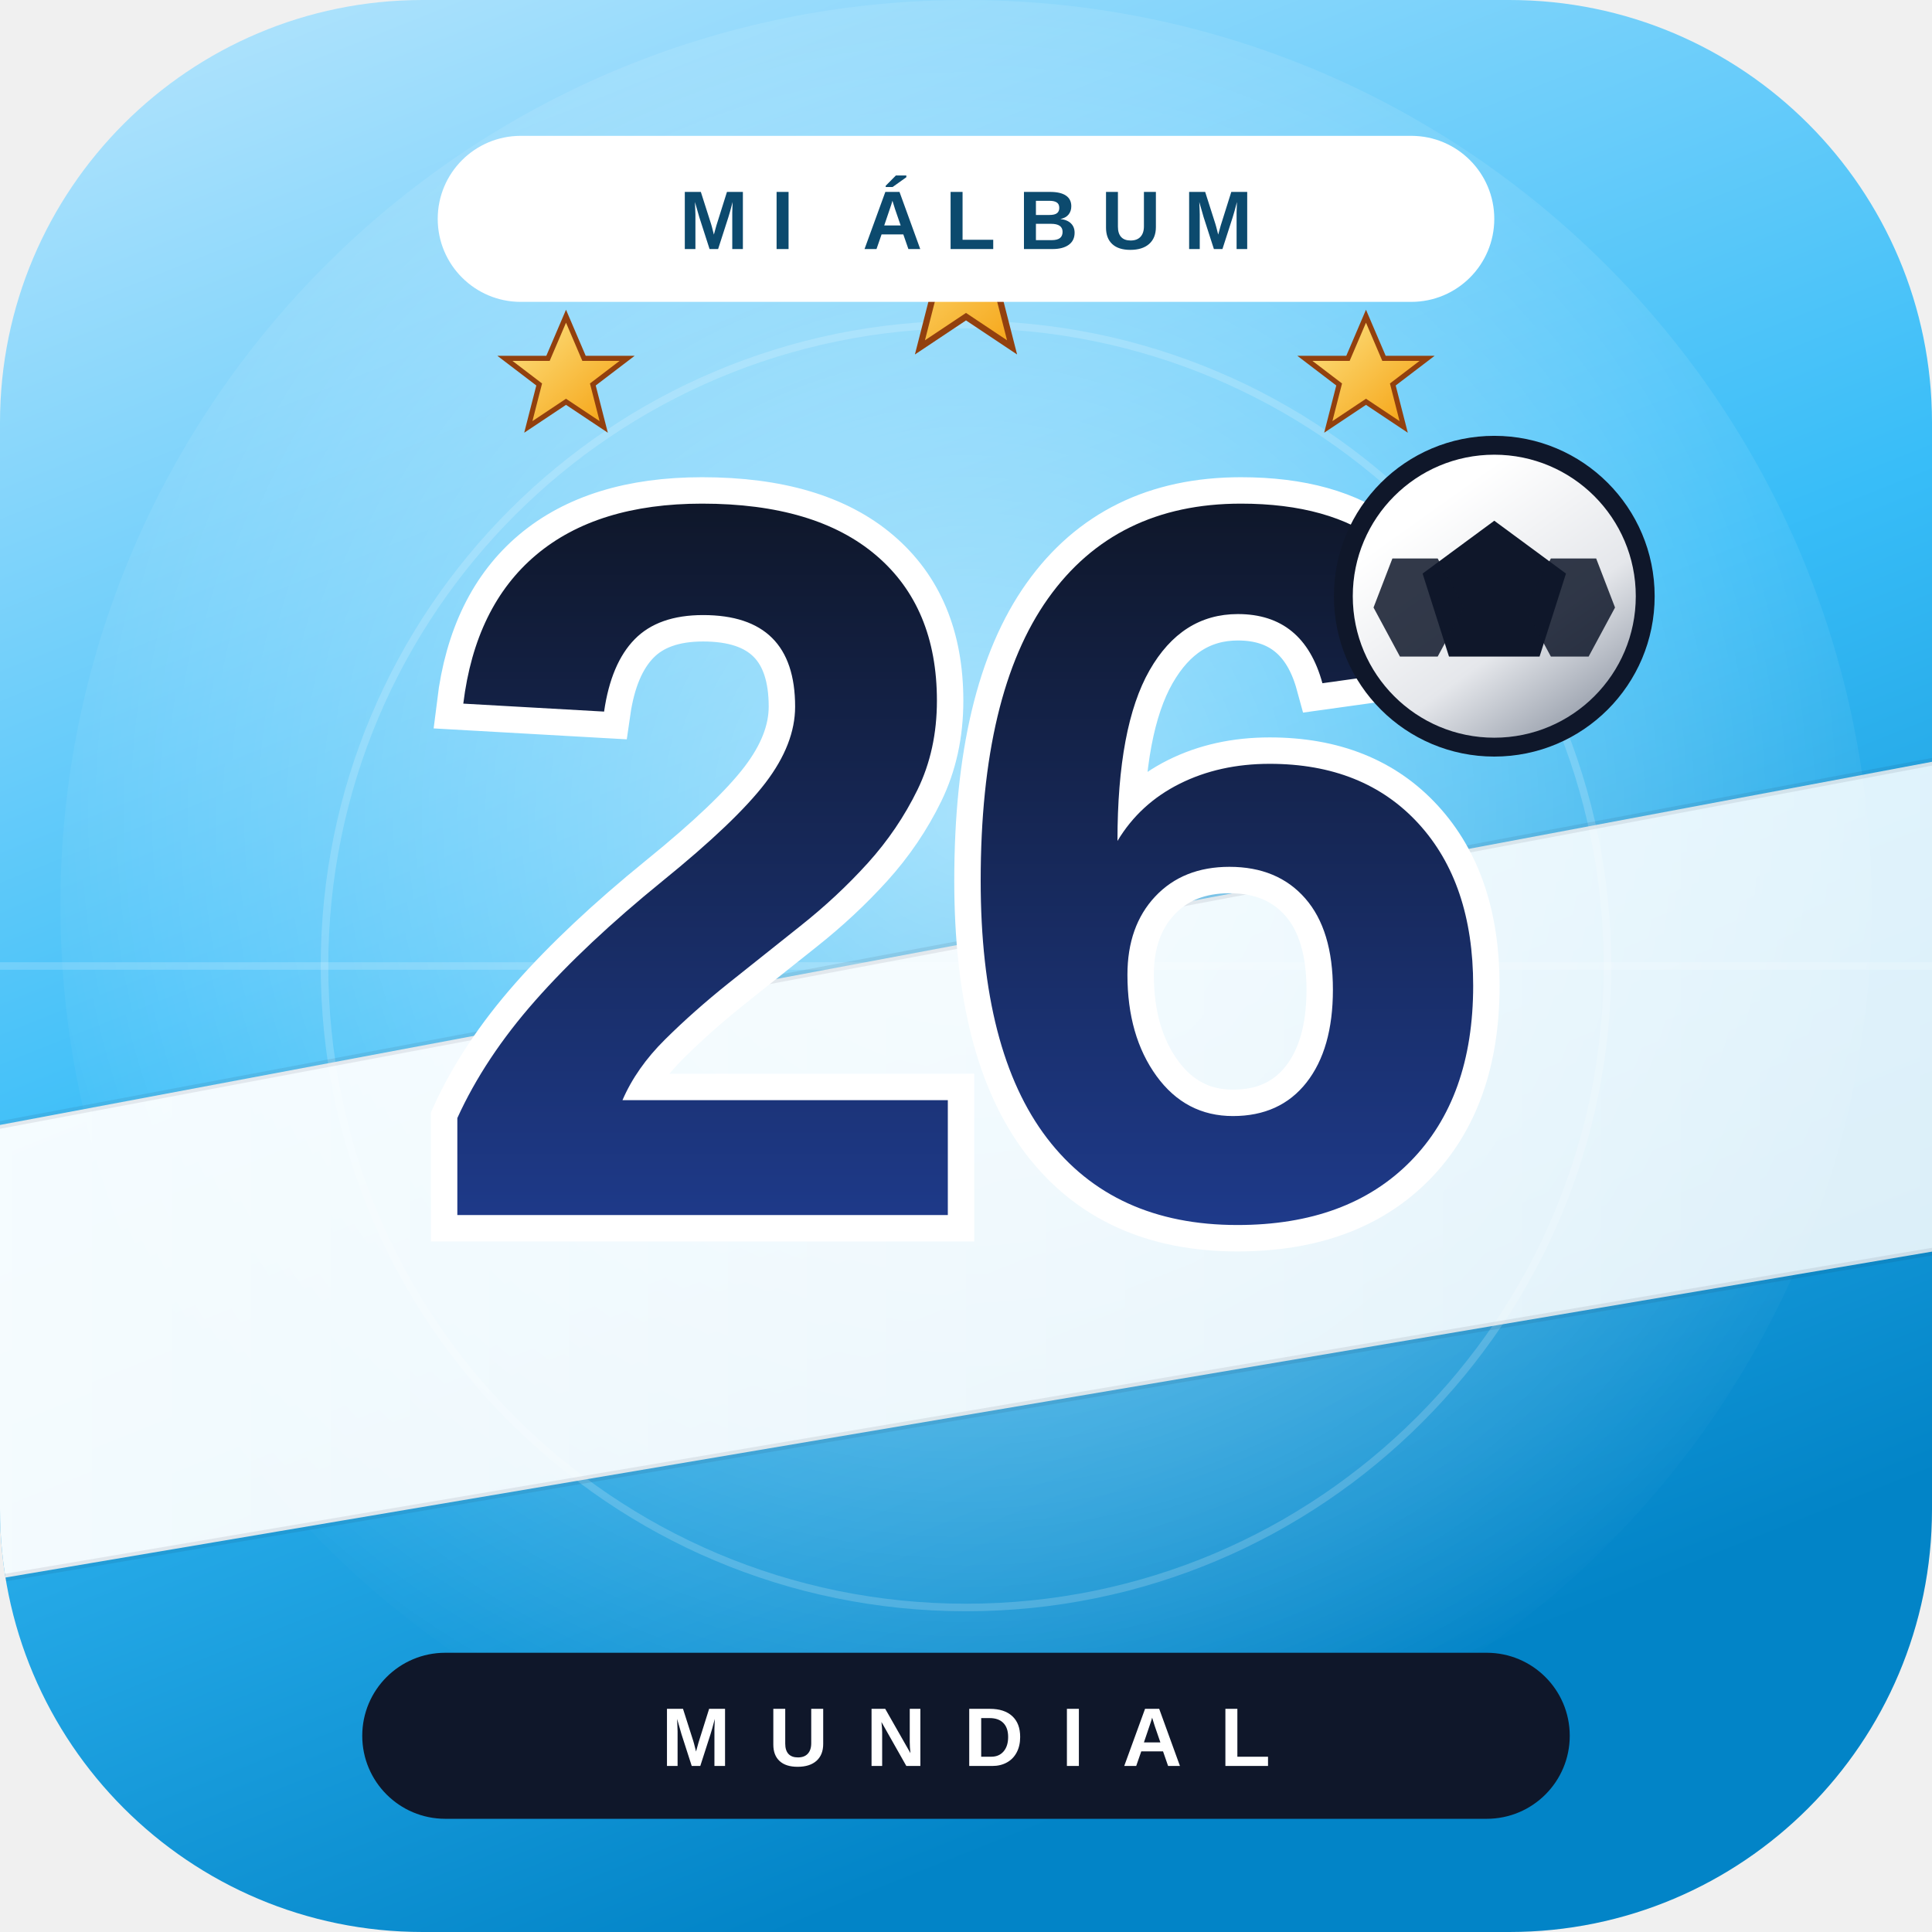
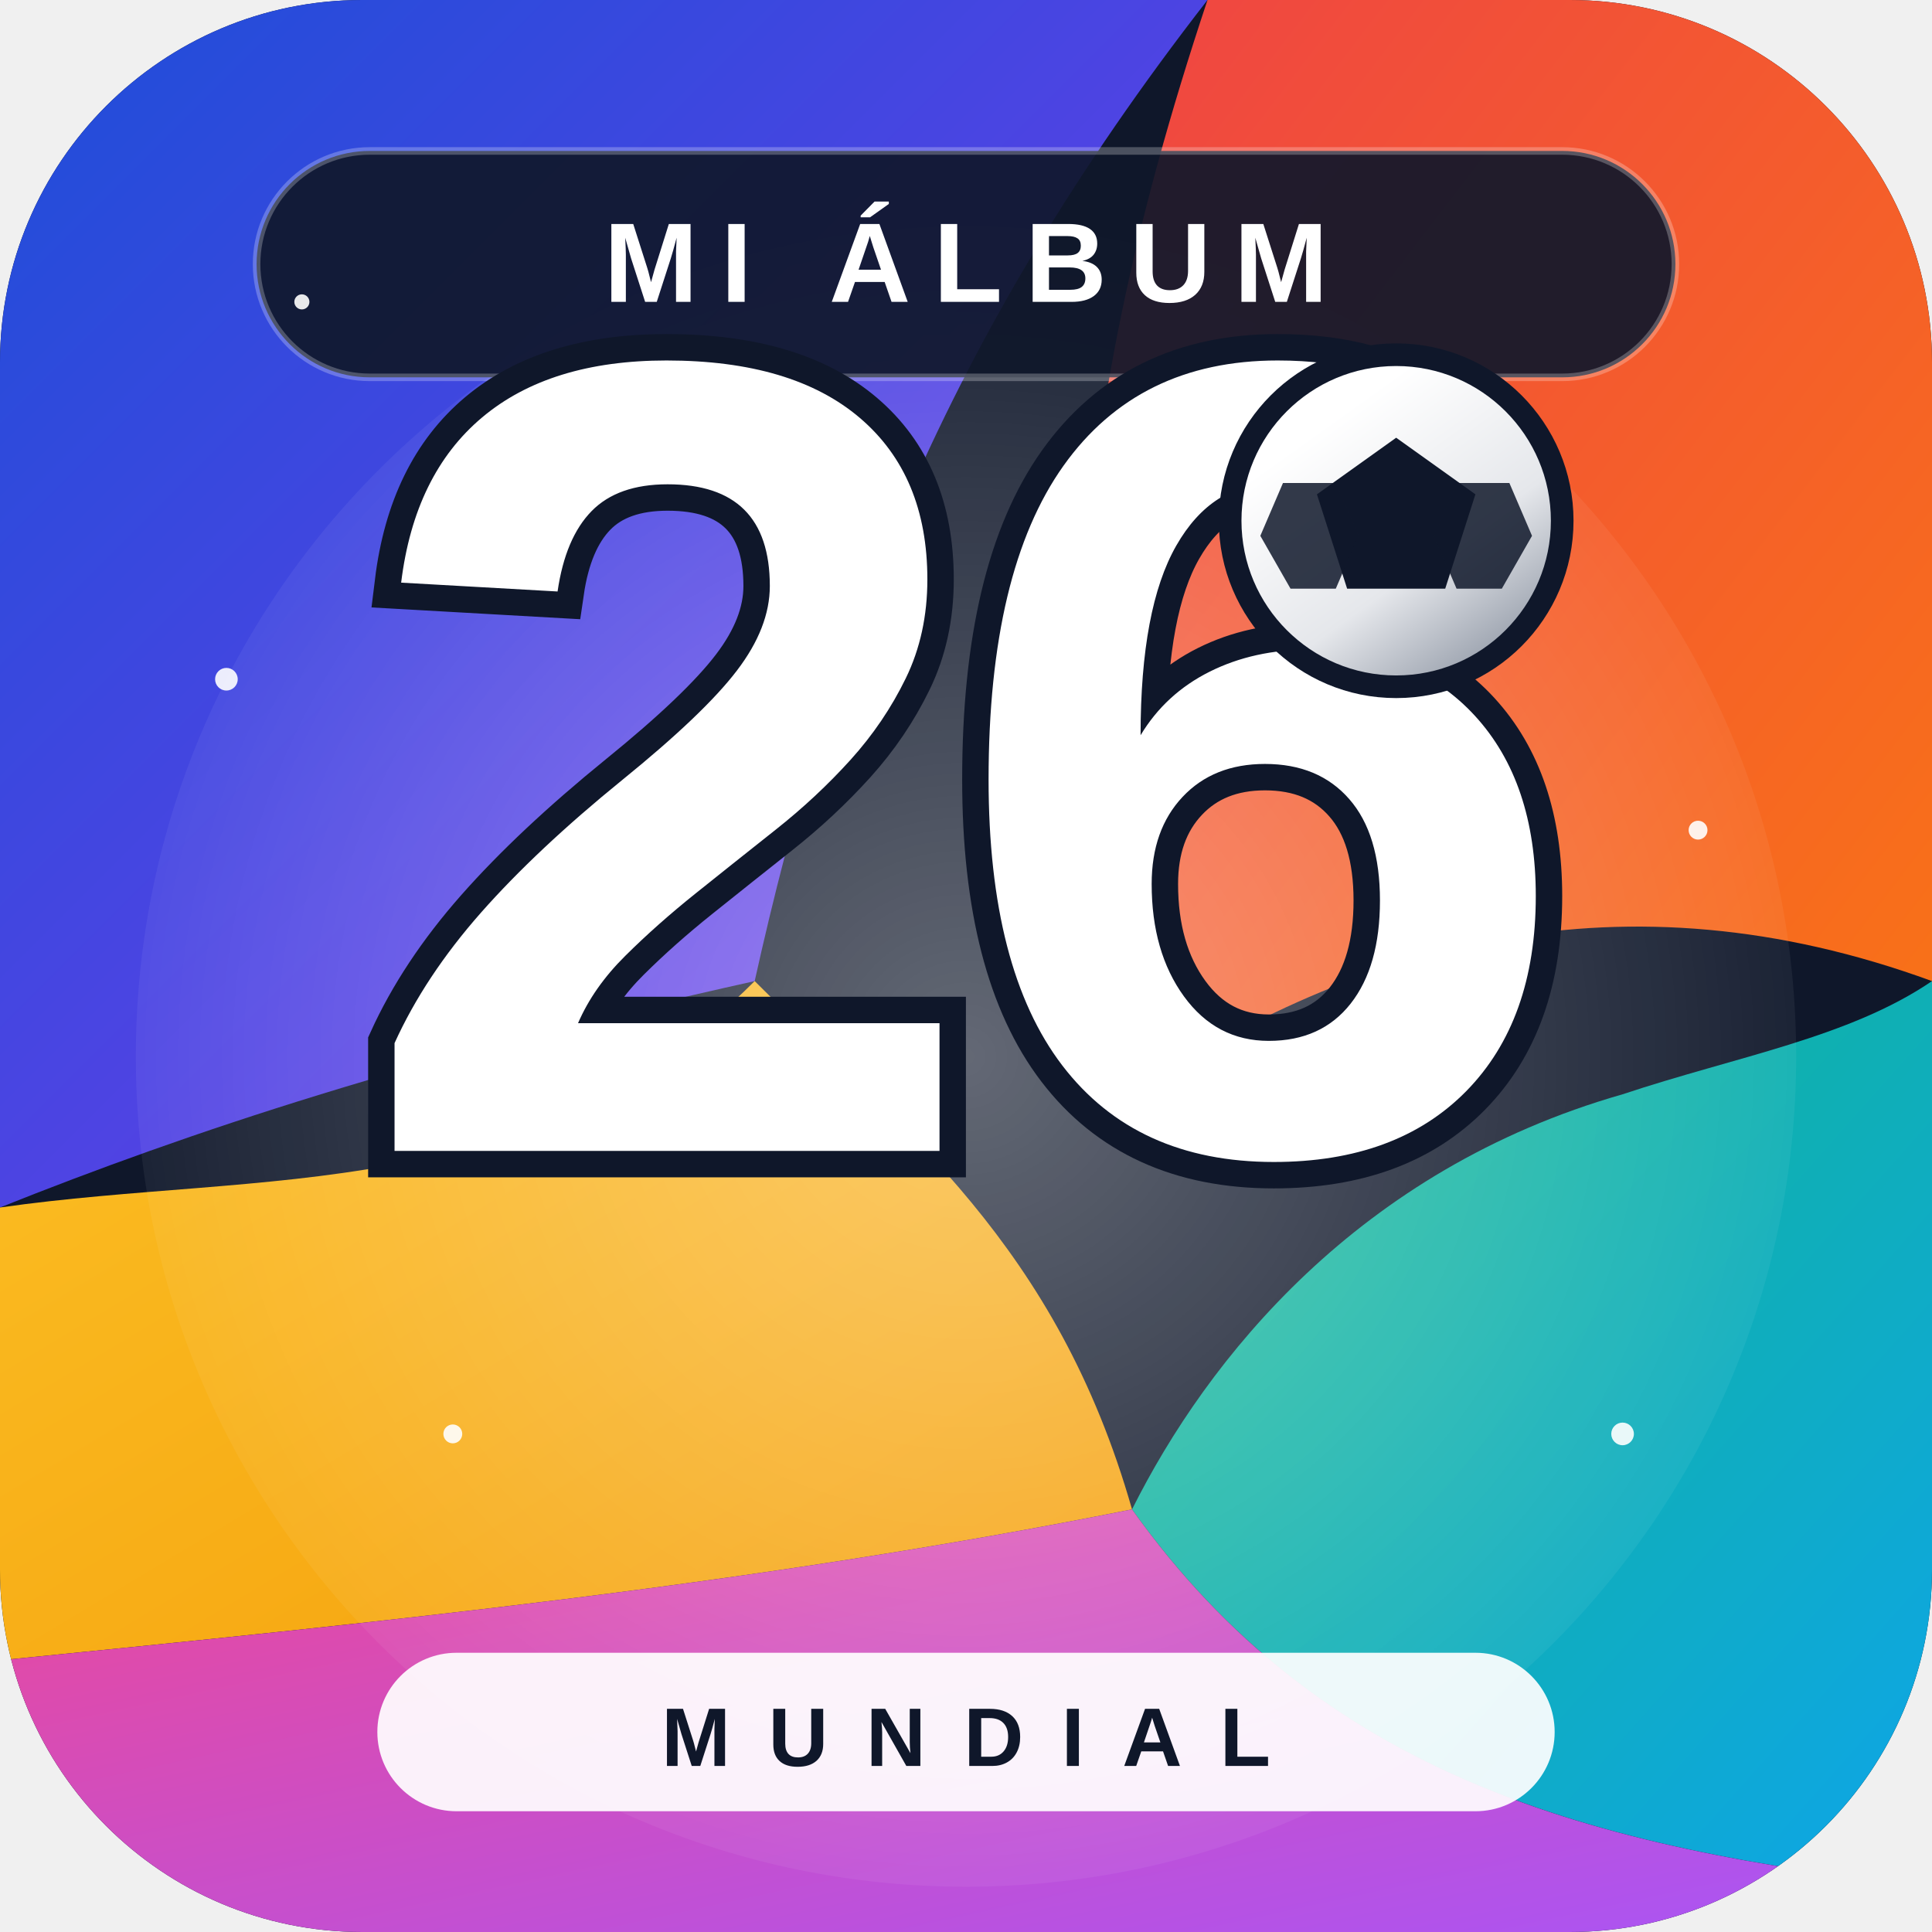
<svg xmlns="http://www.w3.org/2000/svg" viewBox="0 0 512 512" role="img" aria-label="Mi Álbum Mundial 2026">
  <defs>
-     <clipPath id="r">
-       <rect width="512" height="512" rx="112" />
+     <clipPath id="rounded">
+       <rect width="512" height="512" rx="96" />
    </clipPath>
-     <linearGradient id="sky" x1="0" y1="0" x2="0.4" y2="1">
-       <stop offset="0%" stop-color="#bae6fd" />
-       <stop offset="55%" stop-color="#38bdf8" />
-       <stop offset="100%" stop-color="#0284c7" />
+     <linearGradient id="blueViolet" x1="0" y1="0" x2="1" y2="1">
+       <stop offset="0%" stop-color="#1d4ed8" />
+       <stop offset="100%" stop-color="#7c3aed" />
    </linearGradient>
-     <linearGradient id="band" x1="0" y1="0" x2="1" y2="0">
-       <stop offset="0%" stop-color="#ffffff" stop-opacity="0.95" />
-       <stop offset="100%" stop-color="#ffffff" stop-opacity="0.85" />
+     <linearGradient id="redOrange" x1="0" y1="0" x2="1" y2="1">
+       <stop offset="0%" stop-color="#ef4444" />
+       <stop offset="100%" stop-color="#f97316" />
    </linearGradient>
-     <linearGradient id="gold" x1="0" y1="0" x2="1" y2="1">
-       <stop offset="0%" stop-color="#fde68a" />
+     <linearGradient id="amber" x1="0" y1="0" x2="1" y2="1">
+       <stop offset="0%" stop-color="#fbbf24" />
      <stop offset="100%" stop-color="#f59e0b" />
    </linearGradient>
-     <radialGradient id="glow" cx="0.5" cy="0.45" r="0.55">
-       <stop offset="0%" stop-color="rgba(255,255,255,0.55)" />
+     <linearGradient id="emerald" x1="0" y1="0" x2="1" y2="1">
+       <stop offset="0%" stop-color="#10b981" />
+       <stop offset="100%" stop-color="#0ea5e9" />
+     </linearGradient>
+     <linearGradient id="fuchsiaPink" x1="0" y1="0" x2="1" y2="1">
+       <stop offset="0%" stop-color="#ec4899" />
+       <stop offset="100%" stop-color="#a855f7" />
+     </linearGradient>
+     <radialGradient id="bigGlow" cx="0.5" cy="0.5" r="0.6">
+       <stop offset="0%" stop-color="rgba(255,255,255,0.35)" />
      <stop offset="100%" stop-color="rgba(255,255,255,0)" />
    </radialGradient>
-     <linearGradient id="ball" x1="0.3" y1="0.2" x2="0.8" y2="0.9">
+     <linearGradient id="ballShade" x1="0.3" y1="0.2" x2="0.8" y2="0.9">
      <stop offset="0%" stop-color="#ffffff" />
      <stop offset="60%" stop-color="#e5e7eb" />
      <stop offset="100%" stop-color="#9ca3af" />
    </linearGradient>
-     <linearGradient id="numShade" x1="0" y1="0" x2="0" y2="1">
-       <stop offset="0%" stop-color="#0f172a" />
-       <stop offset="100%" stop-color="#1e3a8a" />
-     </linearGradient>
  </defs>
-   <g clip-path="url(#r)">
-     <rect width="512" height="512" fill="url(#sky)" />
-     <g stroke="rgba(255,255,255,0.18)" stroke-width="2" fill="none">
-       <circle cx="256" cy="256" r="170" />
-       <line x1="0" y1="256" x2="512" y2="256" />
+   <g clip-path="url(#rounded)">
+     <rect width="512" height="512" fill="#0f172a" />
+     <path d="M 0,0 L 320,0 C 250,90 220,170 200,260 C 110,280 50,300 0,320 Z" fill="url(#blueViolet)" />
+     <path d="M 320,0 L 512,0 L 512,260 C 430,230 360,250 300,290 C 280,200 280,120 320,0 Z" fill="url(#redOrange)" />
+     <path d="M 0,320 C 70,310 140,320 200,260 C 240,300 280,330 300,400 C 200,420 100,430 0,440 Z" fill="url(#amber)" />
+     <path d="M 512,260 L 512,500 C 420,490 350,470 300,400 C 320,360 360,310 430,290 C 460,280 490,275 512,260 Z" fill="url(#emerald)" />
+     <path d="M 0,440 L 0,512 L 512,512 L 512,500 C 420,490 350,470 300,400 C 200,420 100,430 0,440 Z" fill="url(#fuchsiaPink)" />
+     <circle cx="256" cy="280" r="220" fill="url(#bigGlow)" />
+     <g>
+       <rect x="68" y="40" width="376" height="60" rx="30" fill="#0f172a" opacity="0.92" />
+       <rect x="68" y="40" width="376" height="60" rx="30" fill="none" stroke="rgba(255,255,255,0.25)" stroke-width="2" />
+       <text x="256" y="80" text-anchor="middle" font-family="'Trebuchet MS','Arial Black',Arial,sans-serif" font-weight="900" font-size="30" fill="#ffffff" letter-spacing="6">MI ÁLBUM</text>
    </g>
-     <circle cx="256" cy="240" r="240" fill="url(#glow)" />
-     <path d="M -10,300 L 522,200 L 522,330 L -10,420 Z" fill="url(#band)" />
-     <path d="M -10,300 L 522,200" stroke="rgba(15,23,42,0.08)" stroke-width="2" />
-     <path d="M -10,420 L 522,330" stroke="rgba(15,23,42,0.08)" stroke-width="2" />
-     <g fill="url(#gold)" stroke="#92400e" stroke-width="1.5">
-       <polygon transform="translate(150 100) scale(0.9)" points="0,-18 5.3,-5.6 18,-5.6 7.9,2.1 11.1,14.6 0,7.2 -11.1,14.6 -7.9,2.1 -18,-5.6 -5.3,-5.6" />
-       <polygon transform="translate(256 76) scale(1.1)" points="0,-18 5.3,-5.6 18,-5.6 7.9,2.1 11.1,14.6 0,7.2 -11.1,14.6 -7.9,2.1 -18,-5.6 -5.3,-5.6" />
-       <polygon transform="translate(362 100) scale(0.9)" points="0,-18 5.3,-5.6 18,-5.6 7.9,2.1 11.1,14.6 0,7.2 -11.1,14.6 -7.9,2.1 -18,-5.6 -5.3,-5.6" />
+     <g transform="translate(256 305)">
+       <text text-anchor="middle" font-family="'Arial Black','Helvetica Neue',Arial,sans-serif" font-weight="900" font-size="300" fill="#ffffff" stroke="#0f172a" stroke-width="14" paint-order="stroke fill" style="letter-spacing:-10px">26</text>
    </g>
-     <g transform="translate(256 322)">
-       <text text-anchor="middle" font-family="'Helvetica Neue','Arial Black',Arial,sans-serif" font-weight="900" font-size="270" fill="url(#numShade)" stroke="#ffffff" stroke-width="14" paint-order="stroke fill" style="letter-spacing:-12px">26</text>
-     </g>
-     <g transform="translate(396 158)">
-       <circle r="40" fill="url(#ball)" stroke="#0f172a" stroke-width="5" />
-       <polygon points="0,-20 19,-6 12,16 -12,16 -19,-6" fill="#0f172a" />
-       <polygon points="-27,-10 -32,3 -25,16 -15,16 -8,3 -15,-10" fill="#0f172a" opacity="0.85" />
-       <polygon points="27,-10 32,3 25,16 15,16 8,3 15,-10" fill="#0f172a" opacity="0.85" />
+     <g transform="translate(370 138)">
+       <circle r="44" fill="url(#ballShade)" stroke="#0f172a" stroke-width="6" />
+       <polygon points="0,-22 21,-7 13,18 -13,18 -21,-7" fill="#0f172a" />
+       <polygon points="-30,-10 -36,4 -28,18 -16,18 -10,4 -16,-10" fill="#0f172a" opacity="0.85" />
+       <polygon points="30,-10 36,4 28,18 16,18 10,4 16,-10" fill="#0f172a" opacity="0.85" />
    </g>
    <g>
-       <rect x="116" y="36" width="280" height="44" rx="22" fill="#ffffff" />
-       <text x="256" y="66" text-anchor="middle" font-family="'Helvetica Neue','Trebuchet MS',Arial,sans-serif" font-weight="900" font-size="22" fill="#0c4a6e" letter-spacing="6">MI ÁLBUM</text>
+       <rect x="100" y="438" width="312" height="42" rx="21" fill="#ffffff" opacity="0.92" />
+       <text x="256" y="468" text-anchor="middle" font-family="'Trebuchet MS','Arial Black',Arial,sans-serif" font-weight="900" font-size="22" fill="#0f172a" letter-spacing="10">MUNDIAL</text>
    </g>
-     <g>
-       <rect x="96" y="438" width="320" height="44" rx="22" fill="#0f172a" />
-       <text x="256" y="468" text-anchor="middle" font-family="'Helvetica Neue','Trebuchet MS',Arial,sans-serif" font-weight="900" font-size="22" fill="#ffffff" letter-spacing="10">MUNDIAL</text>
+     <g fill="#ffffff" opacity="0.9">
+       <circle cx="60" cy="180" r="3" />
+       <circle cx="450" cy="220" r="2.5" />
+       <circle cx="120" cy="380" r="2.5" />
+       <circle cx="430" cy="380" r="3" />
+       <circle cx="80" cy="80" r="2" />
    </g>
  </g>
</svg>
